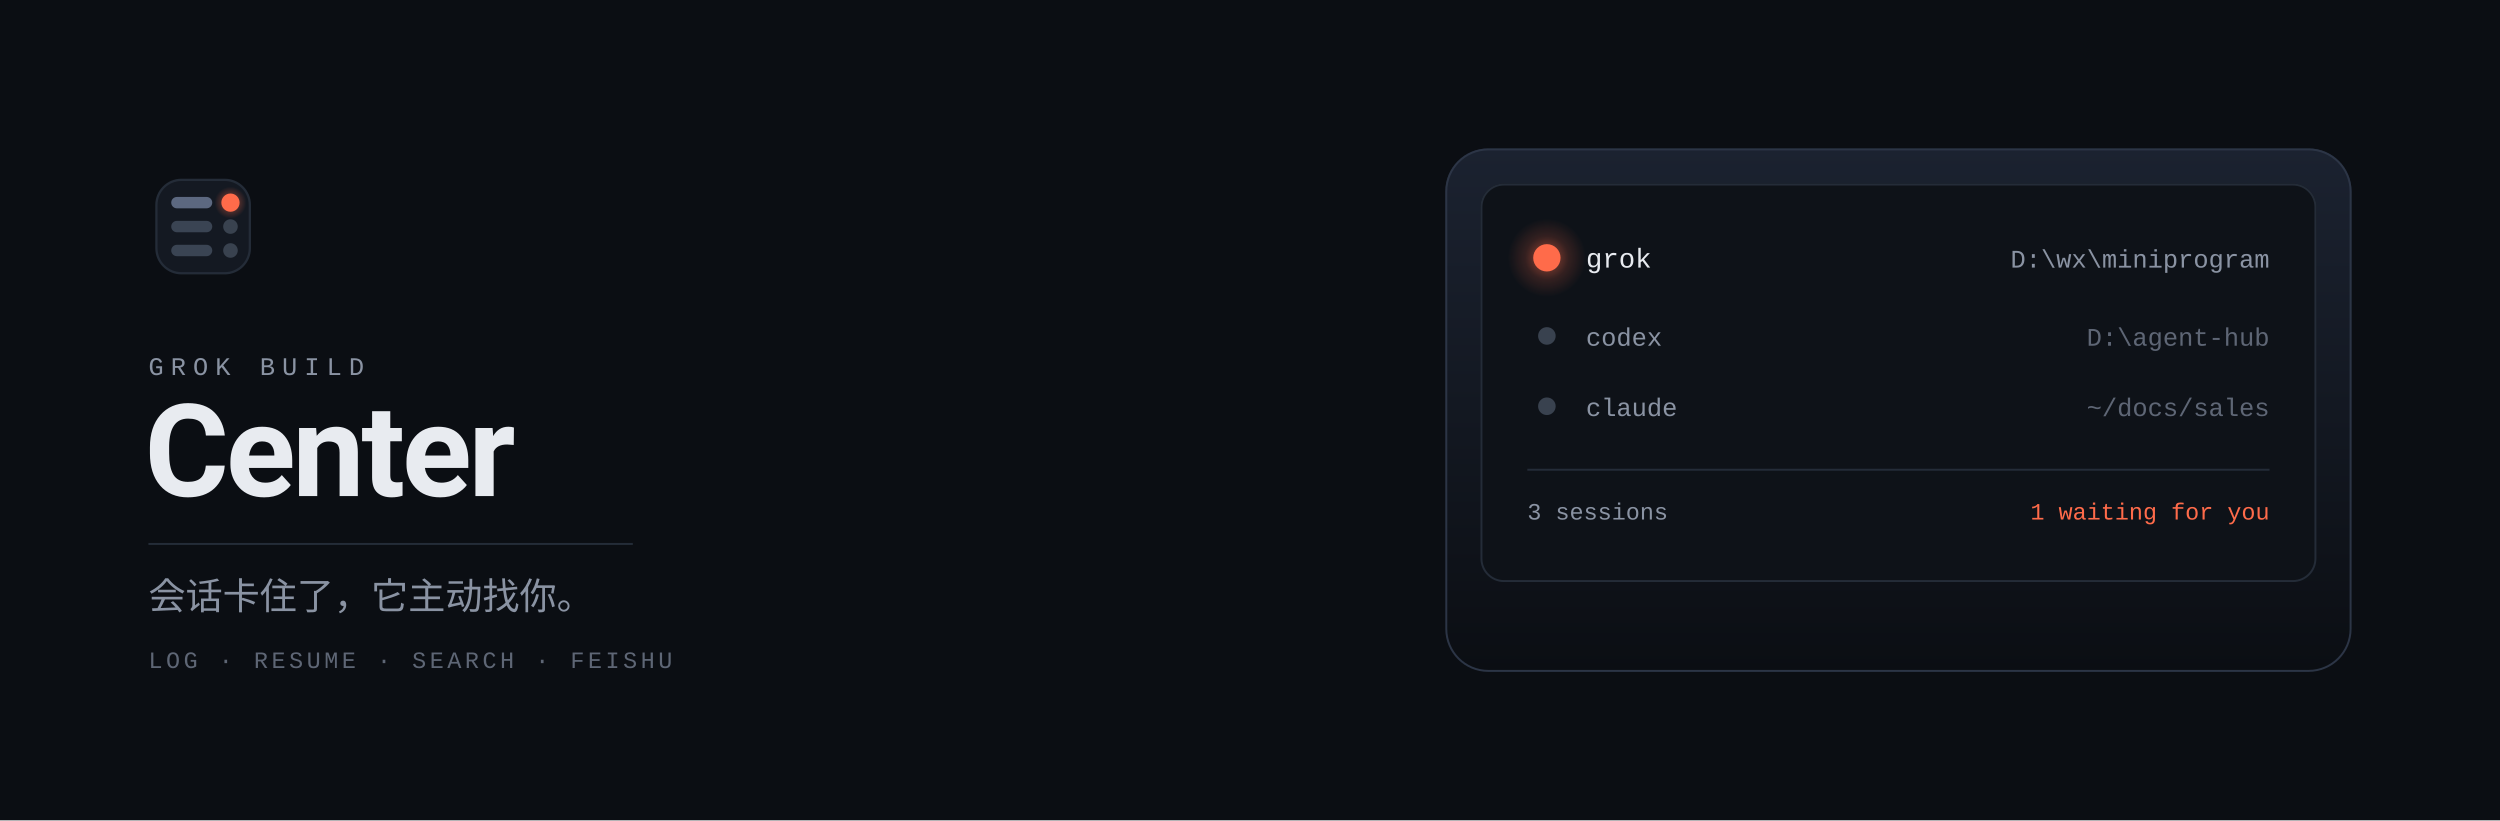
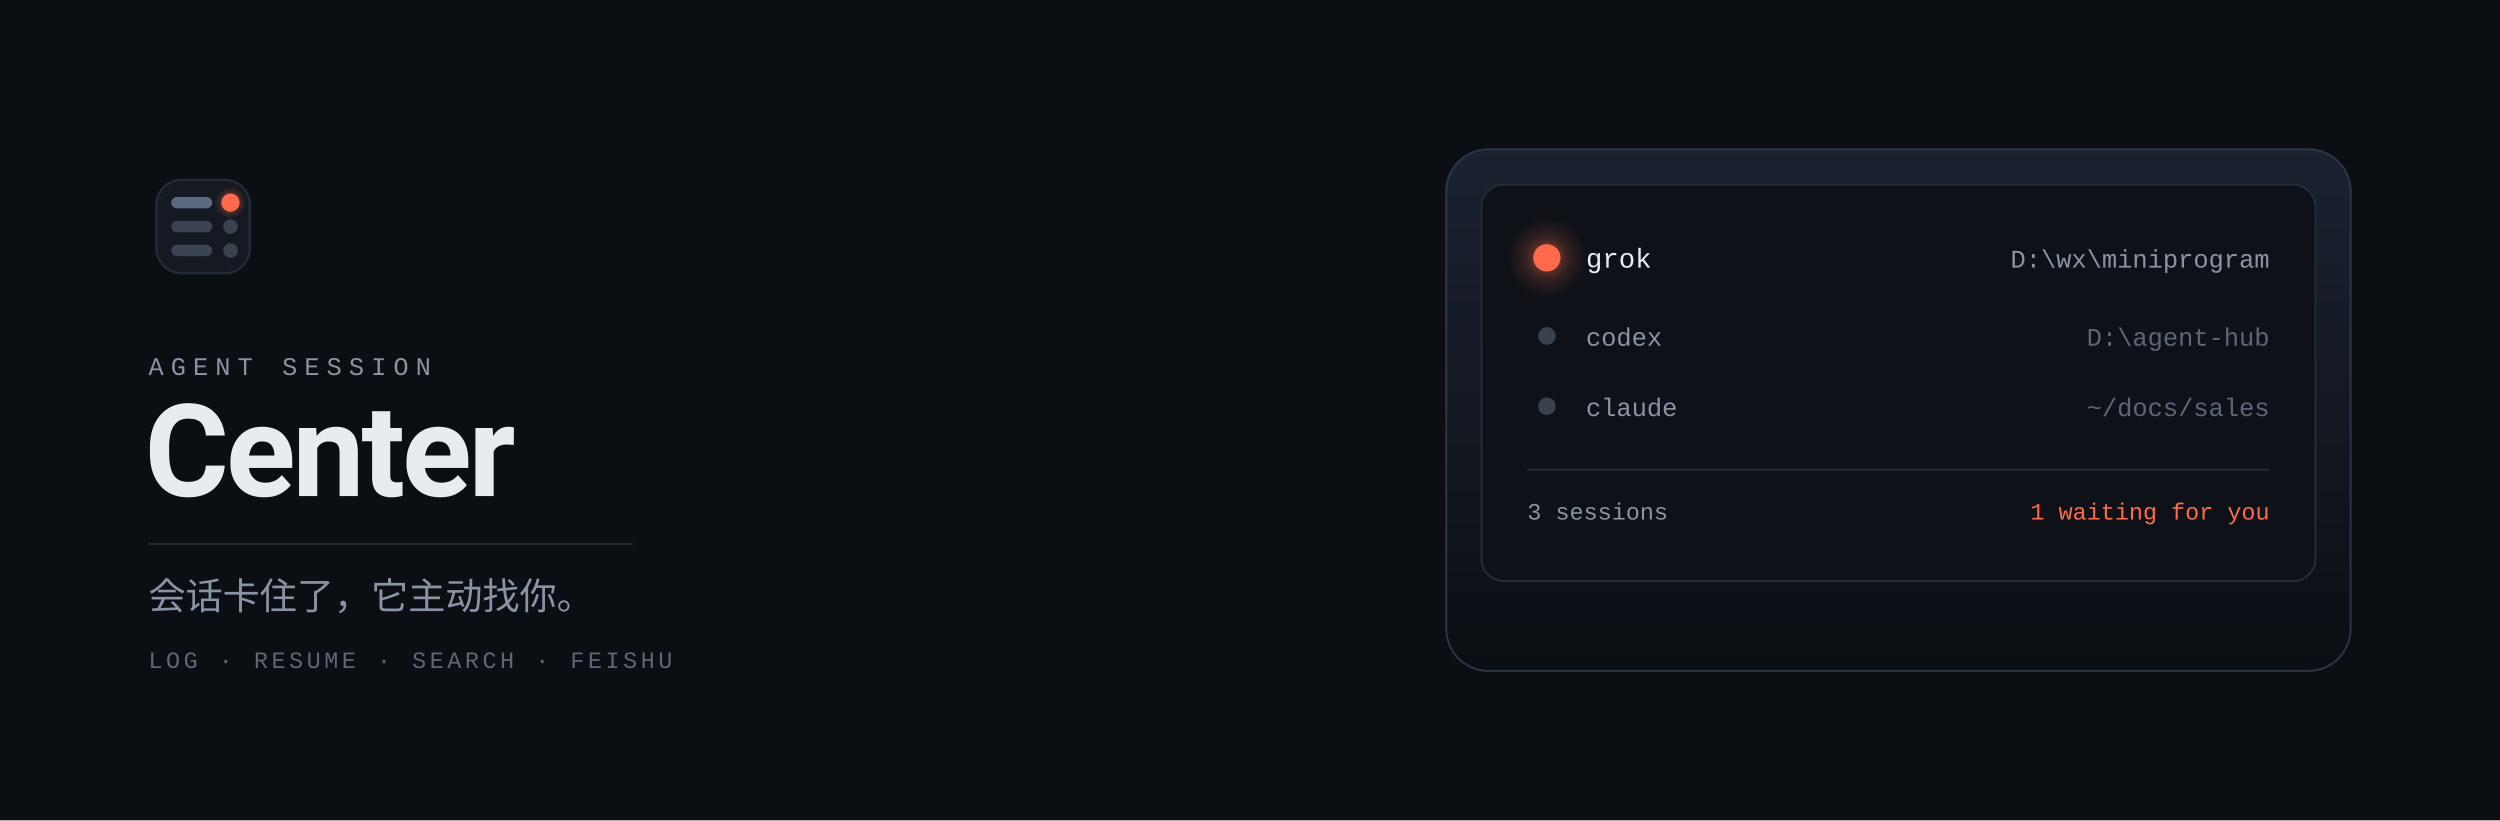
- <svg xmlns="http://www.w3.org/2000/svg" viewBox="0 0 1280 420" width="1280" height="420" role="img" aria-label="Grok Build Center">
+ <svg xmlns="http://www.w3.org/2000/svg" viewBox="0 0 1280 420" width="1280" height="420" role="img" aria-label="Agent Session Center">
  <defs>
    <radialGradient id="bglow">
      <stop offset="0%" stop-color="#FF6B4A" stop-opacity="0.60" />
      <stop offset="55%" stop-color="#FF6B4A" stop-opacity="0.16" />
      <stop offset="100%" stop-color="#FF6B4A" stop-opacity="0" />
    </radialGradient>
    <radialGradient id="mglow">
      <stop offset="0%" stop-color="#FF6B4A" stop-opacity="0.55" />
      <stop offset="100%" stop-color="#FF6B4A" stop-opacity="0" />
    </radialGradient>
    <linearGradient id="body" x1="0" y1="0" x2="0" y2="1">
      <stop offset="0%" stop-color="#1B2230" />
      <stop offset="100%" stop-color="#0B0E13" />
    </linearGradient>
    <style>
      .bg     { fill: #0B0E13; }
      .ink    { fill: #E8EBF0; }
      .dim    { fill: #8A93A3; }
      .faint  { fill: #5E6675; }
      .coral  { fill: #FF6B4A; }
      .plate  { fill: #141922; }
      .ring   { fill: none; stroke: #242C38; stroke-width: 1; }
      .slot   { fill: #3A4453; }
      .slotH  { fill: #5C6880; }
      .off    { fill: #39424F; }
      .hair   { fill: #242C38; }
      .screen { fill: #0E1218; }
      @media (prefers-color-scheme: light) {
        .bg     { fill: #F5F7FA; }
        .ink    { fill: #0F1420; }
        .dim    { fill: #626C7D; }
        .faint  { fill: #98A1B0; }
        .plate  { fill: #EDF0F5; }
        .ring   { stroke: #D8DEE8; }
        .slot   { fill: #C3CBD8; }
        .slotH  { fill: #A6B0C1; }
        .off    { fill: #B8C1CE; }
        .hair   { fill: #DFE4EC; }
        .screen { fill: #E7EBF2; }
      }
    </style>
  </defs>
  <rect class="bg" width="1280" height="420" />
  <g transform="translate(76,88) scale(1.1667)">
    <rect class="plate" x="3.5" y="3.5" width="41" height="41" rx="11" />
    <rect class="ring" x="3.5" y="3.5" width="41" height="41" rx="11" />
    <rect class="slotH" x="10" y="11" width="18" height="5" rx="2.5" />
    <circle cx="36" cy="13.5" r="7" fill="url(#mglow)" />
    <circle cx="36" cy="13.5" r="4" fill="#FF6B4A" />
    <rect class="slot" x="10" y="21.5" width="18" height="5" rx="2.5" />
    <circle class="off" cx="36" cy="24" r="3.2" />
    <rect class="slot" x="10" y="32" width="18" height="5" rx="2.5" />
    <circle class="off" cx="36" cy="34.5" r="3.2" />
  </g>
-   <text x="76" y="192" font-family="ui-monospace, SFMono-Regular, Menlo, Consolas, 'Liberation Mono', monospace" font-size="13" letter-spacing="3.6" class="dim">GROK BUILD</text>
+   <text x="76" y="192" font-family="ui-monospace, SFMono-Regular, Menlo, Consolas, 'Liberation Mono', monospace" font-size="13" letter-spacing="3.6" class="dim">AGENT SESSION</text>
  <text x="74" y="254" font-family="ui-sans-serif, -apple-system, 'Segoe UI', Roboto, 'Helvetica Neue', Arial, sans-serif" font-size="66" font-weight="700" letter-spacing="-1.6" class="ink">Center</text>
  <rect class="hair" x="76" y="278" width="248" height="1" />
  <text x="76" y="312" font-family="ui-sans-serif, -apple-system, 'Segoe UI', Roboto, 'Helvetica Neue', Arial, sans-serif" font-size="19" class="dim">会话卡住了，它主动找你。</text>
  <text x="76" y="342" font-family="ui-monospace, SFMono-Regular, Menlo, Consolas, 'Liberation Mono', monospace" font-size="12" letter-spacing="1.8" class="faint">LOG · RESUME · SEARCH · FEISHU</text>
  <rect x="740" y="76" width="464" height="268" rx="22" fill="url(#body)" />
  <rect x="740.5" y="76.5" width="463" height="267" rx="21.5" fill="none" stroke="#2C3546" stroke-width="1" />
  <rect class="screen" x="758" y="94" width="428" height="204" rx="12" />
  <rect x="758.5" y="94.5" width="427" height="203" rx="11.5" fill="none" stroke="#242C38" stroke-width="1" />
  <g font-family="ui-monospace, SFMono-Regular, Menlo, Consolas, 'Liberation Mono', monospace">
    <circle cx="792" cy="132" r="20" fill="url(#bglow)" />
    <circle cx="792" cy="132" r="7" class="coral" />
    <text x="812" y="137" font-size="14" class="ink">grok</text>
    <text x="1162" y="137" font-size="13" text-anchor="end" class="dim">D:\wx\miniprogram</text>
    <circle cx="792" cy="172" r="4.5" class="off" />
    <text x="812" y="177" font-size="13" class="dim">codex</text>
    <text x="1162" y="177" font-size="13" text-anchor="end" class="faint">D:\agent-hub</text>
    <circle cx="792" cy="208" r="4.5" class="off" />
    <text x="812" y="213" font-size="13" class="dim">claude</text>
    <text x="1162" y="213" font-size="13" text-anchor="end" class="faint">~/docs/sales</text>
    <rect class="hair" x="782" y="240" width="380" height="1" />
    <text x="782" y="266" font-size="12" class="dim">3 sessions</text>
    <text x="1162" y="266" font-size="12" text-anchor="end" class="coral">1 waiting for you</text>
  </g>
</svg>
